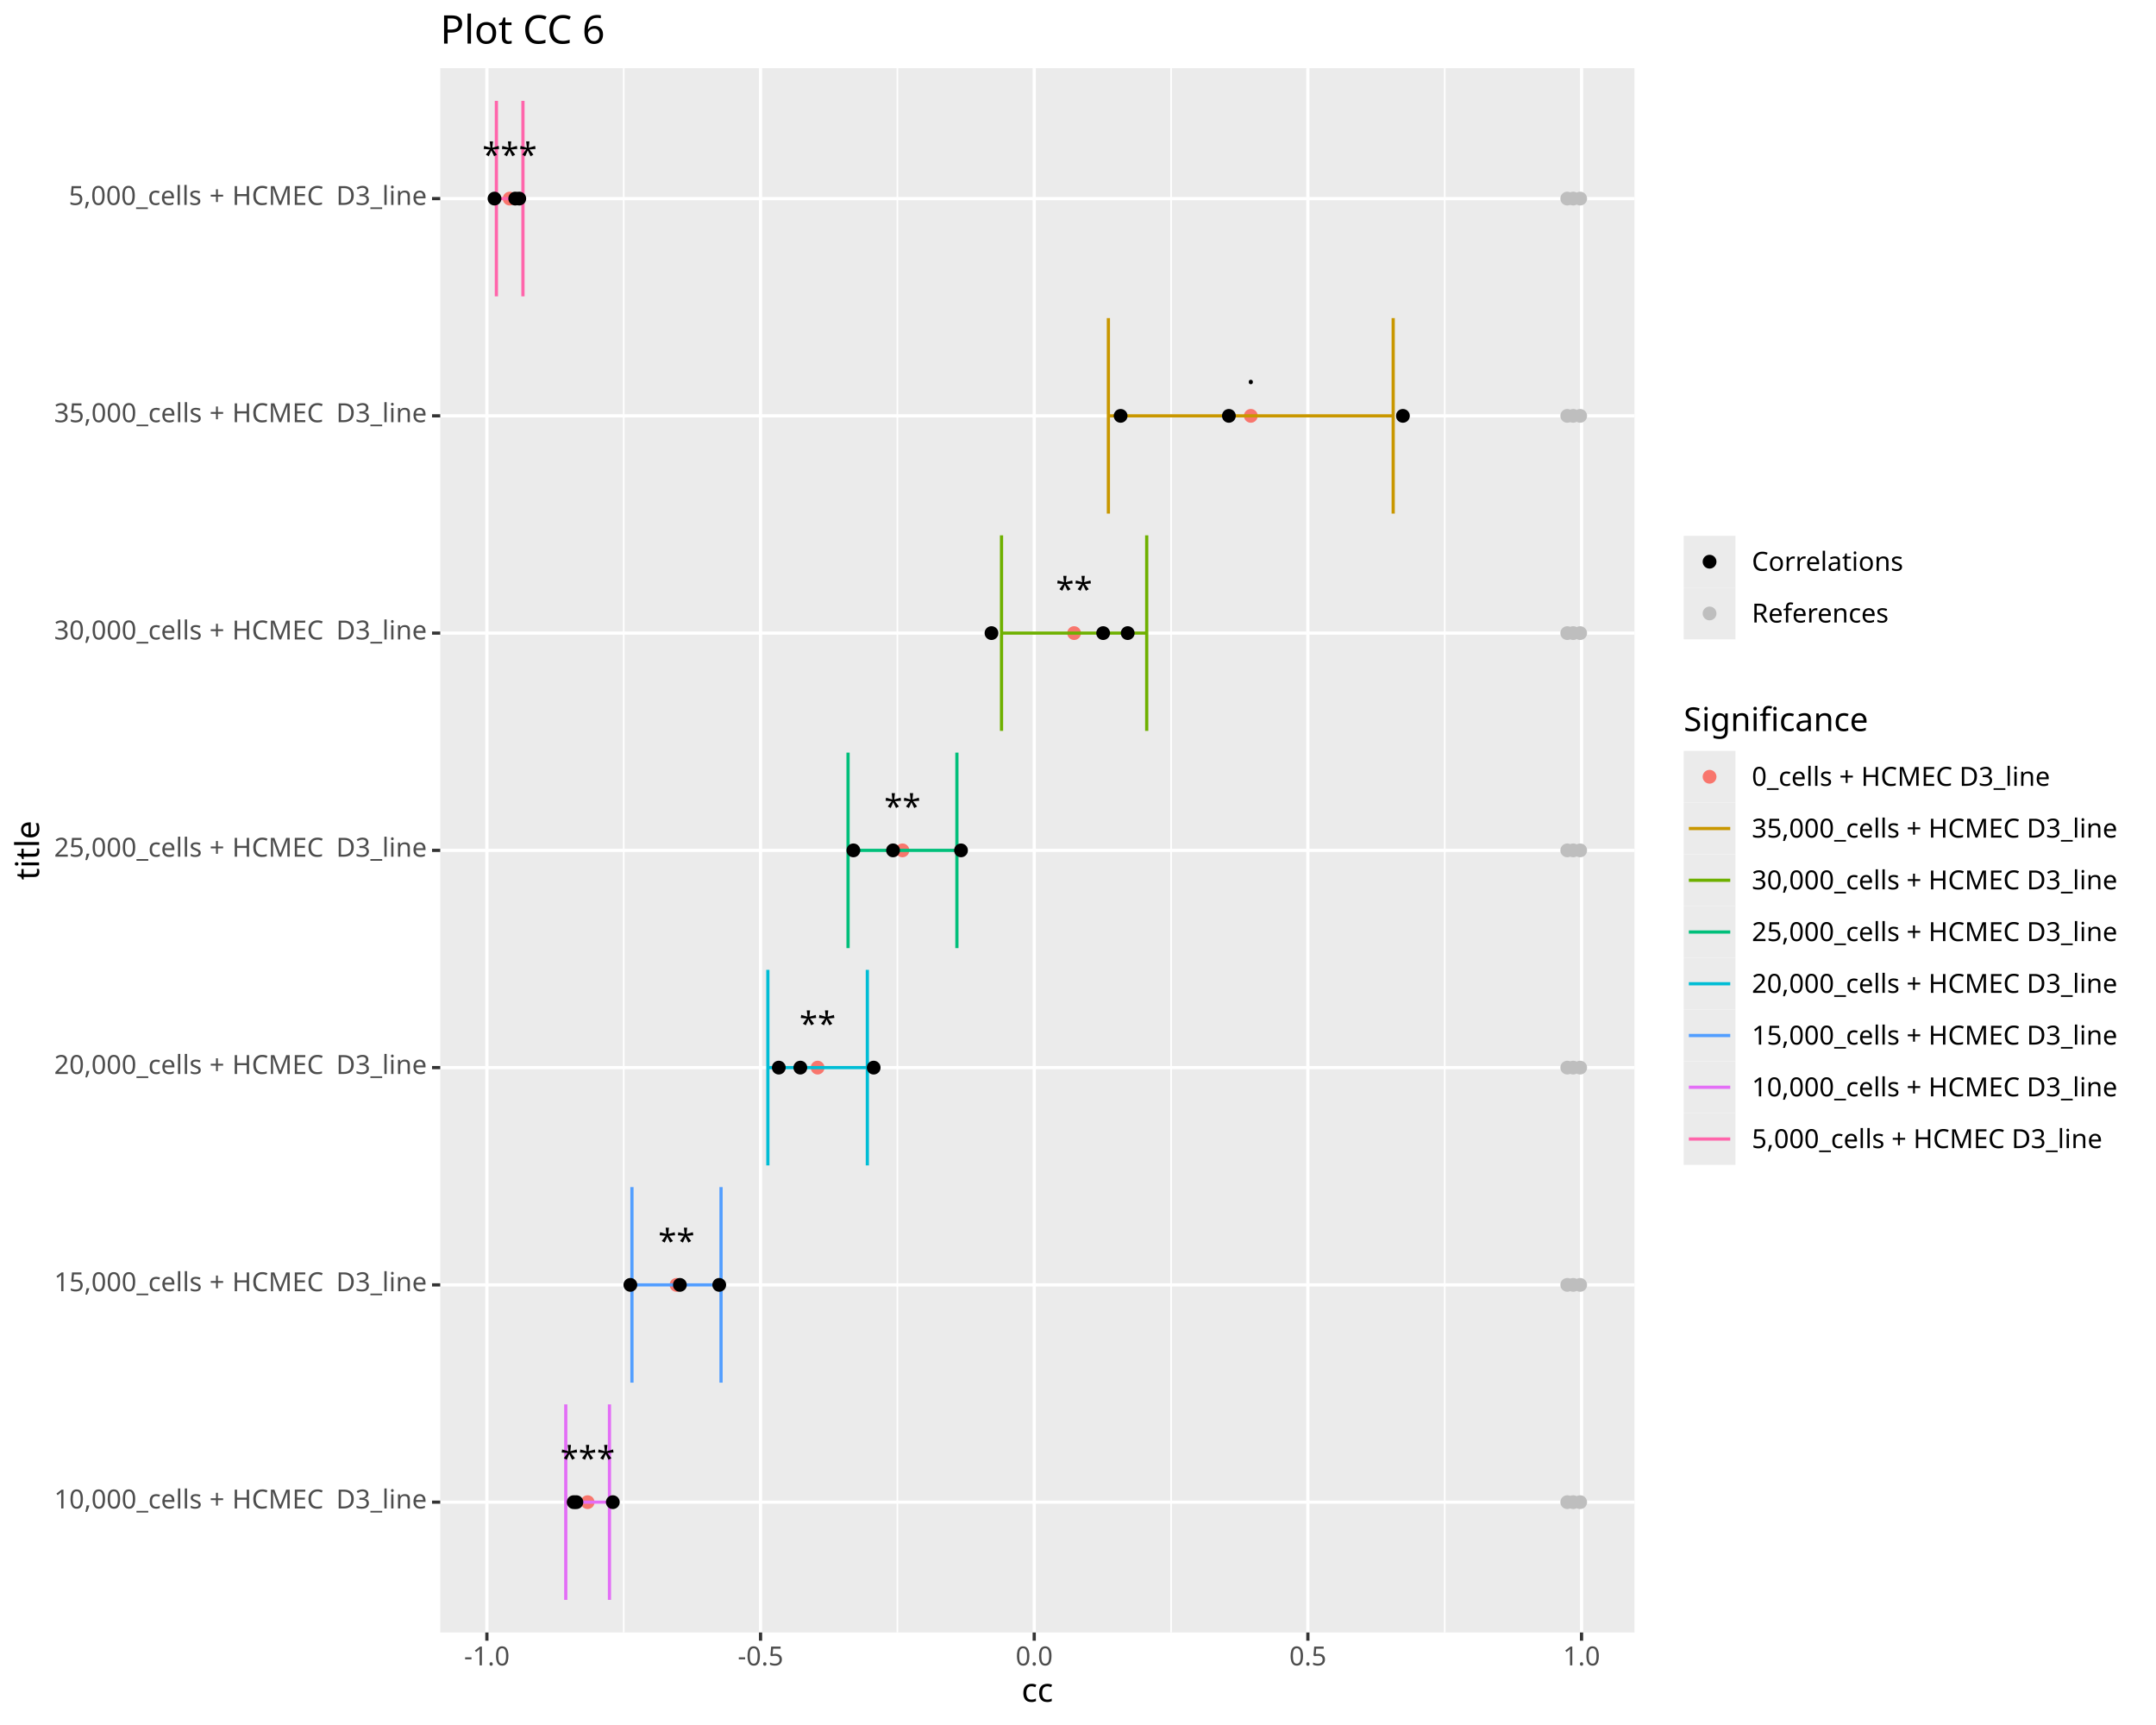
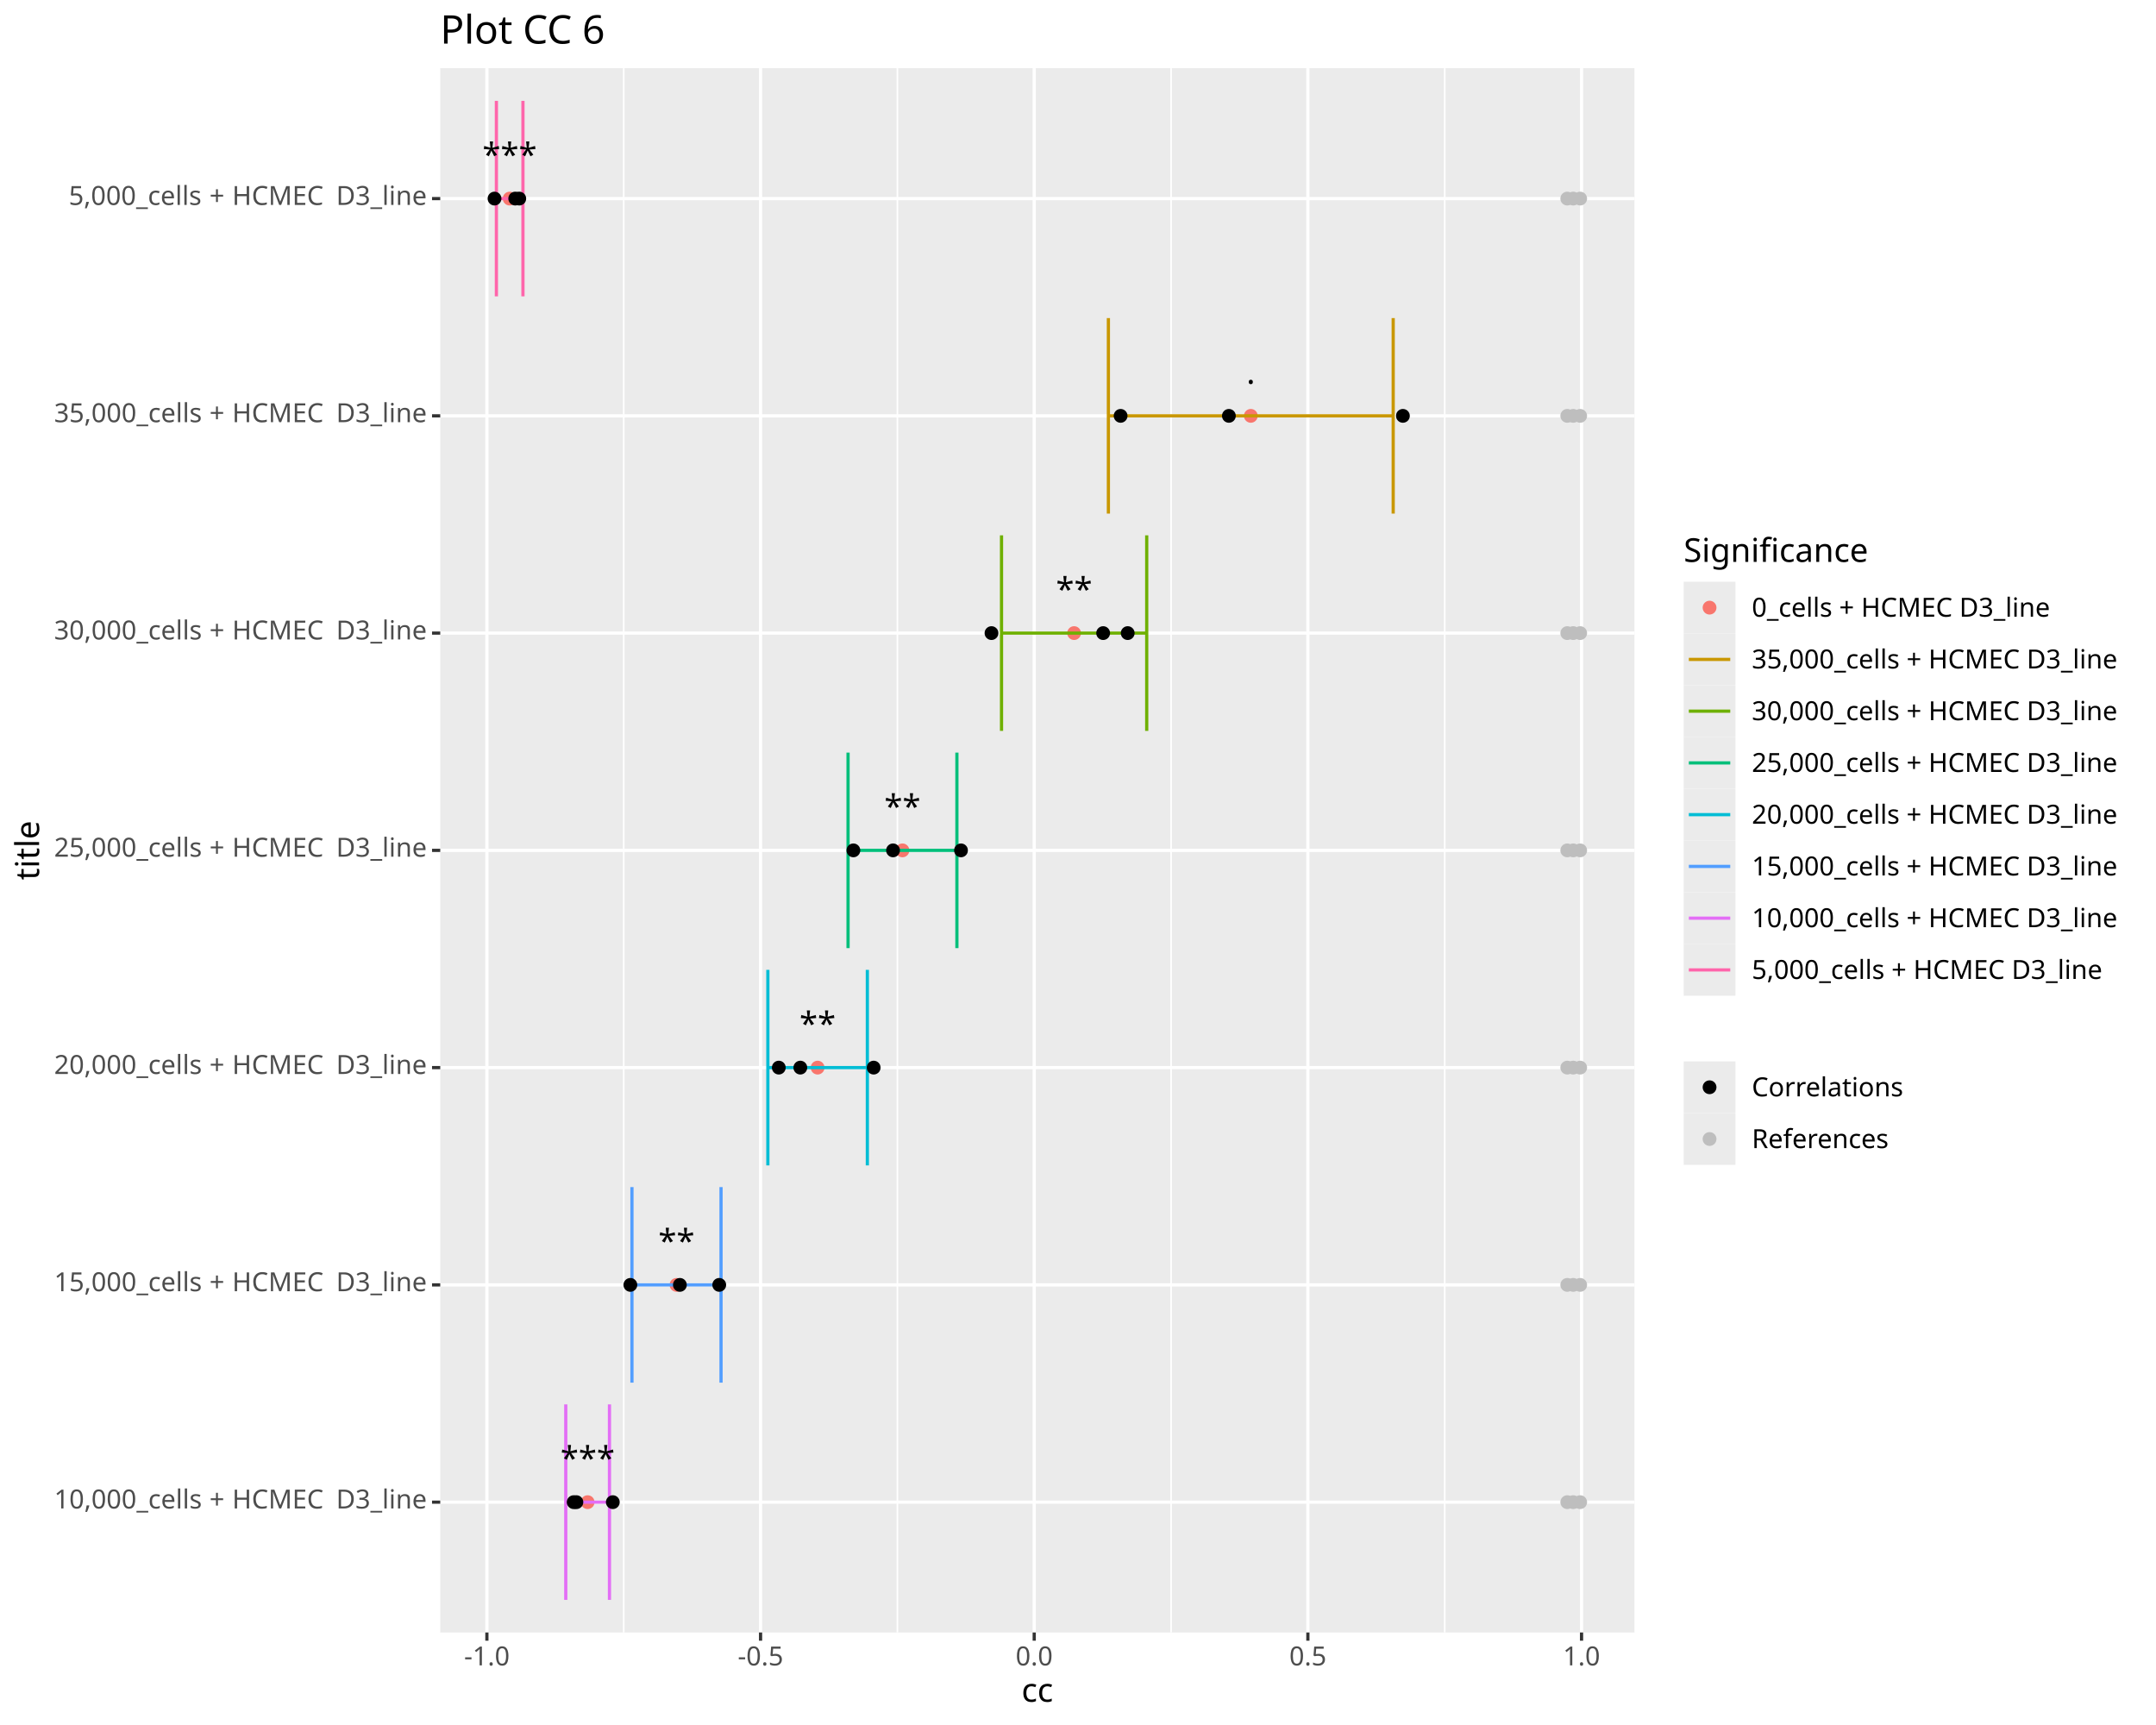
<svg xmlns="http://www.w3.org/2000/svg" class="svglite" data-engine-version="2.0" width="720.00pt" height="576.00pt" viewBox="0 0 720.00 576.00">
  <defs>
    <style type="text/css">
    .svglite line, .svglite polyline, .svglite polygon, .svglite path, .svglite rect, .svglite circle {
      fill: none;
      stroke: #000000;
      stroke-linecap: round;
      stroke-linejoin: round;
      stroke-miterlimit: 10.00;
    }
  </style>
  </defs>
  <rect width="100%" height="100%" style="stroke: none; fill: #FFFFFF;" />
  <defs>
    <clipPath id="cpMC4wMHw3MjAuMDB8MC4wMHw1NzYuMDA=">
      <rect x="0.00" y="0.00" width="720.00" height="576.00" />
    </clipPath>
  </defs>
  <g clip-path="url(#cpMC4wMHw3MjAuMDB8MC4wMHw1NzYuMDA=)">
    <rect x="0.00" y="0.00" width="720.00" height="576.00" style="stroke-width: 1.07; stroke: #FFFFFF; fill: #FFFFFF;" />
  </g>
  <defs>
    <clipPath id="cpMTQ3LjAyfDU0NS44M3wyMi43OHw1NDUuMTE=">
      <rect x="147.02" y="22.78" width="398.81" height="522.33" />
    </clipPath>
  </defs>
  <g clip-path="url(#cpMTQ3LjAyfDU0NS44M3wyMi43OHw1NDUuMTE=)">
    <rect x="147.02" y="22.78" width="398.81" height="522.33" style="stroke-width: 1.07; stroke: none; fill: #EBEBEB;" />
    <polyline points="208.29,545.11 208.29,22.78 " style="stroke-width: 0.53; stroke: #FFFFFF; stroke-linecap: butt;" />
    <polyline points="299.69,545.11 299.69,22.78 " style="stroke-width: 0.53; stroke: #FFFFFF; stroke-linecap: butt;" />
    <polyline points="391.08,545.11 391.08,22.78 " style="stroke-width: 0.53; stroke: #FFFFFF; stroke-linecap: butt;" />
    <polyline points="482.47,545.11 482.47,22.78 " style="stroke-width: 0.53; stroke: #FFFFFF; stroke-linecap: butt;" />
    <polyline points="147.02,501.59 545.83,501.59 " style="stroke-width: 1.07; stroke: #FFFFFF; stroke-linecap: butt;" />
    <polyline points="147.02,429.04 545.83,429.04 " style="stroke-width: 1.07; stroke: #FFFFFF; stroke-linecap: butt;" />
    <polyline points="147.02,356.49 545.83,356.49 " style="stroke-width: 1.07; stroke: #FFFFFF; stroke-linecap: butt;" />
    <polyline points="147.02,283.95 545.83,283.95 " style="stroke-width: 1.07; stroke: #FFFFFF; stroke-linecap: butt;" />
    <polyline points="147.02,211.40 545.83,211.40 " style="stroke-width: 1.07; stroke: #FFFFFF; stroke-linecap: butt;" />
    <polyline points="147.02,138.86 545.83,138.86 " style="stroke-width: 1.07; stroke: #FFFFFF; stroke-linecap: butt;" />
    <polyline points="147.02,66.31 545.83,66.31 " style="stroke-width: 1.07; stroke: #FFFFFF; stroke-linecap: butt;" />
    <polyline points="162.60,545.11 162.60,22.78 " style="stroke-width: 1.07; stroke: #FFFFFF; stroke-linecap: butt;" />
    <polyline points="253.99,545.11 253.99,22.78 " style="stroke-width: 1.07; stroke: #FFFFFF; stroke-linecap: butt;" />
    <polyline points="345.38,545.11 345.38,22.78 " style="stroke-width: 1.07; stroke: #FFFFFF; stroke-linecap: butt;" />
    <polyline points="436.77,545.11 436.77,22.78 " style="stroke-width: 1.07; stroke: #FFFFFF; stroke-linecap: butt;" />
    <polyline points="528.16,545.11 528.16,22.78 " style="stroke-width: 1.07; stroke: #FFFFFF; stroke-linecap: butt;" />
    <circle cx="417.71" cy="138.86" r="1.95" style="stroke-width: 0.71; stroke: #F8766D; fill: #F8766D;" />
    <circle cx="358.70" cy="211.40" r="1.95" style="stroke-width: 0.71; stroke: #F8766D; fill: #F8766D;" />
    <circle cx="301.38" cy="283.95" r="1.95" style="stroke-width: 0.71; stroke: #F8766D; fill: #F8766D;" />
    <circle cx="273.04" cy="356.49" r="1.95" style="stroke-width: 0.71; stroke: #F8766D; fill: #F8766D;" />
    <circle cx="225.92" cy="429.04" r="1.95" style="stroke-width: 0.71; stroke: #F8766D; fill: #F8766D;" />
    <circle cx="196.24" cy="501.59" r="1.95" style="stroke-width: 0.71; stroke: #F8766D; fill: #F8766D;" />
    <circle cx="170.20" cy="66.31" r="1.95" style="stroke-width: 0.71; stroke: #F8766D; fill: #F8766D;" />
    <polyline points="465.26,171.50 465.26,106.21 " style="stroke-width: 1.07; stroke: #C99700; stroke-linecap: butt;" />
    <polyline points="465.26,138.86 370.15,138.86 " style="stroke-width: 1.07; stroke: #C99700; stroke-linecap: butt;" />
    <polyline points="370.15,171.50 370.15,106.21 " style="stroke-width: 1.07; stroke: #C99700; stroke-linecap: butt;" />
    <polyline points="382.95,244.05 382.95,178.76 " style="stroke-width: 1.07; stroke: #6EB000; stroke-linecap: butt;" />
    <polyline points="382.95,211.40 334.46,211.40 " style="stroke-width: 1.07; stroke: #6EB000; stroke-linecap: butt;" />
    <polyline points="334.46,244.05 334.46,178.76 " style="stroke-width: 1.07; stroke: #6EB000; stroke-linecap: butt;" />
    <polyline points="319.56,316.59 319.56,251.30 " style="stroke-width: 1.07; stroke: #00BF7A; stroke-linecap: butt;" />
    <polyline points="319.56,283.95 283.21,283.95 " style="stroke-width: 1.07; stroke: #00BF7A; stroke-linecap: butt;" />
    <polyline points="283.21,316.59 283.21,251.30 " style="stroke-width: 1.07; stroke: #00BF7A; stroke-linecap: butt;" />
    <polyline points="289.65,389.14 289.65,323.85 " style="stroke-width: 1.07; stroke: #00BDD5; stroke-linecap: butt;" />
    <polyline points="289.65,356.49 256.43,356.49 " style="stroke-width: 1.07; stroke: #00BDD5; stroke-linecap: butt;" />
    <polyline points="256.43,389.14 256.43,323.85 " style="stroke-width: 1.07; stroke: #00BDD5; stroke-linecap: butt;" />
    <polyline points="240.79,461.68 240.79,396.39 " style="stroke-width: 1.07; stroke: #529EFF; stroke-linecap: butt;" />
    <polyline points="240.79,429.04 211.04,429.04 " style="stroke-width: 1.07; stroke: #529EFF; stroke-linecap: butt;" />
    <polyline points="211.04,461.68 211.04,396.39 " style="stroke-width: 1.07; stroke: #529EFF; stroke-linecap: butt;" />
    <polyline points="203.53,534.23 203.53,468.94 " style="stroke-width: 1.07; stroke: #E36EF6; stroke-linecap: butt;" />
    <polyline points="203.53,501.59 188.94,501.59 " style="stroke-width: 1.07; stroke: #E36EF6; stroke-linecap: butt;" />
    <polyline points="188.94,534.23 188.94,468.94 " style="stroke-width: 1.07; stroke: #E36EF6; stroke-linecap: butt;" />
    <polyline points="174.64,98.96 174.64,33.67 " style="stroke-width: 1.07; stroke: #FF65AB; stroke-linecap: butt;" />
    <polyline points="174.64,66.31 165.77,66.31 " style="stroke-width: 1.07; stroke: #FF65AB; stroke-linecap: butt;" />
    <polyline points="165.77,98.96 165.77,33.67 " style="stroke-width: 1.07; stroke: #FF65AB; stroke-linecap: butt;" />
-     <text x="417.71" y="128.15" text-anchor="middle" style="font-size: 11.04px; font-family: sans;" textLength="3.07px" lengthAdjust="spacingAndGlyphs">.</text>
-     <text x="358.70" y="200.69" text-anchor="middle" style="font-size: 11.04px; font-family: sans;" textLength="8.60px" lengthAdjust="spacingAndGlyphs">**</text>
-     <text x="301.38" y="273.24" text-anchor="middle" style="font-size: 11.04px; font-family: sans;" textLength="8.60px" lengthAdjust="spacingAndGlyphs">**</text>
-     <text x="273.04" y="345.78" text-anchor="middle" style="font-size: 11.04px; font-family: sans;" textLength="8.60px" lengthAdjust="spacingAndGlyphs">**</text>
-     <text x="225.92" y="418.33" text-anchor="middle" style="font-size: 11.04px; font-family: sans;" textLength="8.60px" lengthAdjust="spacingAndGlyphs">**</text>
-     <text x="196.24" y="490.87" text-anchor="middle" style="font-size: 11.04px; font-family: sans;" textLength="12.90px" lengthAdjust="spacingAndGlyphs">***</text>
-     <text x="170.20" y="55.60" text-anchor="middle" style="font-size: 11.04px; font-family: sans;" textLength="12.90px" lengthAdjust="spacingAndGlyphs">***</text>
+     <text x="417.71" y="128.13" text-anchor="middle" style="font-size: 11.00px; font-family: sans;" textLength="3.06px" lengthAdjust="spacingAndGlyphs">.</text>
+     <text x="358.70" y="200.68" text-anchor="middle" style="font-size: 11.00px; font-family: sans;" textLength="8.57px" lengthAdjust="spacingAndGlyphs">**</text>
+     <text x="301.38" y="273.22" text-anchor="middle" style="font-size: 11.00px; font-family: sans;" textLength="8.57px" lengthAdjust="spacingAndGlyphs">**</text>
+     <text x="273.04" y="345.77" text-anchor="middle" style="font-size: 11.00px; font-family: sans;" textLength="8.57px" lengthAdjust="spacingAndGlyphs">**</text>
+     <text x="225.92" y="418.32" text-anchor="middle" style="font-size: 11.00px; font-family: sans;" textLength="8.57px" lengthAdjust="spacingAndGlyphs">**</text>
+     <text x="196.24" y="490.86" text-anchor="middle" style="font-size: 11.00px; font-family: sans;" textLength="12.85px" lengthAdjust="spacingAndGlyphs">***</text>
+     <text x="170.20" y="55.59" text-anchor="middle" style="font-size: 11.00px; font-family: sans;" textLength="12.85px" lengthAdjust="spacingAndGlyphs">***</text>
    <circle cx="468.50" cy="138.86" r="1.95" style="stroke-width: 0.71; fill: #000000;" />
    <circle cx="410.39" cy="138.86" r="1.95" style="stroke-width: 0.71; fill: #000000;" />
    <circle cx="376.60" cy="211.40" r="1.95" style="stroke-width: 0.71; fill: #000000;" />
    <circle cx="368.40" cy="211.40" r="1.95" style="stroke-width: 0.71; fill: #000000;" />
    <circle cx="298.23" cy="283.95" r="1.95" style="stroke-width: 0.71; fill: #000000;" />
    <circle cx="320.93" cy="283.95" r="1.95" style="stroke-width: 0.71; fill: #000000;" />
    <circle cx="267.27" cy="356.49" r="1.95" style="stroke-width: 0.71; fill: #000000;" />
    <circle cx="291.76" cy="356.49" r="1.95" style="stroke-width: 0.71; fill: #000000;" />
    <circle cx="240.19" cy="429.04" r="1.95" style="stroke-width: 0.71; fill: #000000;" />
    <circle cx="227.05" cy="429.04" r="1.95" style="stroke-width: 0.71; fill: #000000;" />
    <circle cx="204.65" cy="501.59" r="1.95" style="stroke-width: 0.71; fill: #000000;" />
    <circle cx="191.58" cy="501.59" r="1.95" style="stroke-width: 0.71; fill: #000000;" />
    <circle cx="172.06" cy="66.31" r="1.95" style="stroke-width: 0.71; fill: #000000;" />
    <circle cx="165.15" cy="66.31" r="1.95" style="stroke-width: 0.71; fill: #000000;" />
    <circle cx="374.23" cy="138.86" r="1.95" style="stroke-width: 0.71; fill: #000000;" />
    <circle cx="331.11" cy="211.40" r="1.95" style="stroke-width: 0.71; fill: #000000;" />
    <circle cx="284.99" cy="283.95" r="1.95" style="stroke-width: 0.71; fill: #000000;" />
    <circle cx="260.08" cy="356.49" r="1.95" style="stroke-width: 0.71; fill: #000000;" />
    <circle cx="210.51" cy="429.04" r="1.95" style="stroke-width: 0.71; fill: #000000;" />
    <circle cx="192.49" cy="501.59" r="1.95" style="stroke-width: 0.71; fill: #000000;" />
    <circle cx="173.41" cy="66.31" r="1.95" style="stroke-width: 0.71; fill: #000000;" />
    <circle cx="523.39" cy="138.86" r="1.95" style="stroke-width: 0.71; stroke: #BEBEBE; fill: #BEBEBE;" />
    <circle cx="527.70" cy="138.86" r="1.95" style="stroke-width: 0.71; stroke: #BEBEBE; fill: #BEBEBE;" />
    <circle cx="525.38" cy="138.86" r="1.95" style="stroke-width: 0.71; stroke: #BEBEBE; fill: #BEBEBE;" />
    <circle cx="523.39" cy="211.40" r="1.95" style="stroke-width: 0.71; stroke: #BEBEBE; fill: #BEBEBE;" />
    <circle cx="527.70" cy="211.40" r="1.95" style="stroke-width: 0.71; stroke: #BEBEBE; fill: #BEBEBE;" />
    <circle cx="525.38" cy="211.40" r="1.95" style="stroke-width: 0.71; stroke: #BEBEBE; fill: #BEBEBE;" />
    <circle cx="523.39" cy="283.95" r="1.95" style="stroke-width: 0.71; stroke: #BEBEBE; fill: #BEBEBE;" />
    <circle cx="527.70" cy="283.95" r="1.95" style="stroke-width: 0.71; stroke: #BEBEBE; fill: #BEBEBE;" />
    <circle cx="525.38" cy="283.95" r="1.95" style="stroke-width: 0.71; stroke: #BEBEBE; fill: #BEBEBE;" />
    <circle cx="523.39" cy="356.49" r="1.95" style="stroke-width: 0.71; stroke: #BEBEBE; fill: #BEBEBE;" />
    <circle cx="527.70" cy="356.49" r="1.95" style="stroke-width: 0.71; stroke: #BEBEBE; fill: #BEBEBE;" />
    <circle cx="525.38" cy="356.49" r="1.95" style="stroke-width: 0.71; stroke: #BEBEBE; fill: #BEBEBE;" />
    <circle cx="523.39" cy="429.04" r="1.95" style="stroke-width: 0.71; stroke: #BEBEBE; fill: #BEBEBE;" />
    <circle cx="527.70" cy="429.04" r="1.95" style="stroke-width: 0.71; stroke: #BEBEBE; fill: #BEBEBE;" />
    <circle cx="525.38" cy="429.04" r="1.95" style="stroke-width: 0.71; stroke: #BEBEBE; fill: #BEBEBE;" />
    <circle cx="523.39" cy="501.59" r="1.95" style="stroke-width: 0.71; stroke: #BEBEBE; fill: #BEBEBE;" />
    <circle cx="527.70" cy="501.59" r="1.95" style="stroke-width: 0.71; stroke: #BEBEBE; fill: #BEBEBE;" />
    <circle cx="525.38" cy="501.59" r="1.95" style="stroke-width: 0.71; stroke: #BEBEBE; fill: #BEBEBE;" />
    <circle cx="523.39" cy="66.31" r="1.95" style="stroke-width: 0.71; stroke: #BEBEBE; fill: #BEBEBE;" />
    <circle cx="527.70" cy="66.31" r="1.95" style="stroke-width: 0.71; stroke: #BEBEBE; fill: #BEBEBE;" />
    <circle cx="525.38" cy="66.31" r="1.95" style="stroke-width: 0.71; stroke: #BEBEBE; fill: #BEBEBE;" />
  </g>
  <g clip-path="url(#cpMC4wMHw3MjAuMDB8MC4wMHw1NzYuMDA=)">
    <text x="18.07" y="503.70" style="font-size: 8.80px; fill: #4D4D4D; font-family: sans;" textLength="49.42px" lengthAdjust="spacingAndGlyphs">10,000_cells</text>
    <text x="69.94" y="503.70" style="font-size: 8.80px; fill: #4D4D4D; font-family: sans;" textLength="5.14px" lengthAdjust="spacingAndGlyphs">+</text>
    <text x="77.53" y="503.70" style="font-size: 8.80px; fill: #4D4D4D; font-family: sans;" textLength="32.28px" lengthAdjust="spacingAndGlyphs">HCMEC</text>
    <text x="112.25" y="503.70" style="font-size: 8.80px; fill: #4D4D4D; font-family: sans;" textLength="29.84px" lengthAdjust="spacingAndGlyphs">D3_line</text>
    <text x="18.07" y="431.15" style="font-size: 8.80px; fill: #4D4D4D; font-family: sans;" textLength="49.42px" lengthAdjust="spacingAndGlyphs">15,000_cells</text>
    <text x="69.94" y="431.15" style="font-size: 8.80px; fill: #4D4D4D; font-family: sans;" textLength="5.14px" lengthAdjust="spacingAndGlyphs">+</text>
    <text x="77.53" y="431.15" style="font-size: 8.80px; fill: #4D4D4D; font-family: sans;" textLength="32.28px" lengthAdjust="spacingAndGlyphs">HCMEC</text>
    <text x="112.25" y="431.15" style="font-size: 8.80px; fill: #4D4D4D; font-family: sans;" textLength="29.84px" lengthAdjust="spacingAndGlyphs">D3_line</text>
    <text x="18.07" y="358.61" style="font-size: 8.80px; fill: #4D4D4D; font-family: sans;" textLength="49.42px" lengthAdjust="spacingAndGlyphs">20,000_cells</text>
    <text x="69.94" y="358.61" style="font-size: 8.80px; fill: #4D4D4D; font-family: sans;" textLength="5.14px" lengthAdjust="spacingAndGlyphs">+</text>
    <text x="77.53" y="358.61" style="font-size: 8.80px; fill: #4D4D4D; font-family: sans;" textLength="32.28px" lengthAdjust="spacingAndGlyphs">HCMEC</text>
    <text x="112.25" y="358.61" style="font-size: 8.80px; fill: #4D4D4D; font-family: sans;" textLength="29.84px" lengthAdjust="spacingAndGlyphs">D3_line</text>
    <text x="18.07" y="286.06" style="font-size: 8.80px; fill: #4D4D4D; font-family: sans;" textLength="49.42px" lengthAdjust="spacingAndGlyphs">25,000_cells</text>
    <text x="69.94" y="286.06" style="font-size: 8.80px; fill: #4D4D4D; font-family: sans;" textLength="5.14px" lengthAdjust="spacingAndGlyphs">+</text>
    <text x="77.53" y="286.06" style="font-size: 8.80px; fill: #4D4D4D; font-family: sans;" textLength="32.28px" lengthAdjust="spacingAndGlyphs">HCMEC</text>
    <text x="112.25" y="286.06" style="font-size: 8.80px; fill: #4D4D4D; font-family: sans;" textLength="29.84px" lengthAdjust="spacingAndGlyphs">D3_line</text>
    <text x="18.07" y="213.52" style="font-size: 8.80px; fill: #4D4D4D; font-family: sans;" textLength="49.42px" lengthAdjust="spacingAndGlyphs">30,000_cells</text>
    <text x="69.94" y="213.52" style="font-size: 8.80px; fill: #4D4D4D; font-family: sans;" textLength="5.14px" lengthAdjust="spacingAndGlyphs">+</text>
    <text x="77.53" y="213.52" style="font-size: 8.80px; fill: #4D4D4D; font-family: sans;" textLength="32.28px" lengthAdjust="spacingAndGlyphs">HCMEC</text>
    <text x="112.25" y="213.52" style="font-size: 8.80px; fill: #4D4D4D; font-family: sans;" textLength="29.84px" lengthAdjust="spacingAndGlyphs">D3_line</text>
    <text x="18.07" y="140.97" style="font-size: 8.80px; fill: #4D4D4D; font-family: sans;" textLength="49.42px" lengthAdjust="spacingAndGlyphs">35,000_cells</text>
    <text x="69.94" y="140.97" style="font-size: 8.80px; fill: #4D4D4D; font-family: sans;" textLength="5.14px" lengthAdjust="spacingAndGlyphs">+</text>
    <text x="77.53" y="140.97" style="font-size: 8.80px; fill: #4D4D4D; font-family: sans;" textLength="32.28px" lengthAdjust="spacingAndGlyphs">HCMEC</text>
    <text x="112.25" y="140.97" style="font-size: 8.80px; fill: #4D4D4D; font-family: sans;" textLength="29.84px" lengthAdjust="spacingAndGlyphs">D3_line</text>
    <text x="22.97" y="68.43" style="font-size: 8.80px; fill: #4D4D4D; font-family: sans;" textLength="44.53px" lengthAdjust="spacingAndGlyphs">5,000_cells</text>
    <text x="69.94" y="68.43" style="font-size: 8.80px; fill: #4D4D4D; font-family: sans;" textLength="5.14px" lengthAdjust="spacingAndGlyphs">+</text>
    <text x="77.53" y="68.43" style="font-size: 8.80px; fill: #4D4D4D; font-family: sans;" textLength="32.28px" lengthAdjust="spacingAndGlyphs">HCMEC</text>
    <text x="112.25" y="68.43" style="font-size: 8.80px; fill: #4D4D4D; font-family: sans;" textLength="29.84px" lengthAdjust="spacingAndGlyphs">D3_line</text>
    <polyline points="144.28,501.59 147.02,501.59 " style="stroke-width: 1.07; stroke: #333333; stroke-linecap: butt;" />
    <polyline points="144.28,429.04 147.02,429.04 " style="stroke-width: 1.07; stroke: #333333; stroke-linecap: butt;" />
    <polyline points="144.28,356.49 147.02,356.49 " style="stroke-width: 1.07; stroke: #333333; stroke-linecap: butt;" />
    <polyline points="144.28,283.95 147.02,283.95 " style="stroke-width: 1.07; stroke: #333333; stroke-linecap: butt;" />
    <polyline points="144.28,211.40 147.02,211.40 " style="stroke-width: 1.07; stroke: #333333; stroke-linecap: butt;" />
    <polyline points="144.28,138.86 147.02,138.86 " style="stroke-width: 1.07; stroke: #333333; stroke-linecap: butt;" />
    <polyline points="144.28,66.31 147.02,66.31 " style="stroke-width: 1.07; stroke: #333333; stroke-linecap: butt;" />
    <polyline points="162.60,547.85 162.60,545.11 " style="stroke-width: 1.07; stroke: #333333; stroke-linecap: butt;" />
    <polyline points="253.99,547.85 253.99,545.11 " style="stroke-width: 1.07; stroke: #333333; stroke-linecap: butt;" />
    <polyline points="345.38,547.85 345.38,545.11 " style="stroke-width: 1.07; stroke: #333333; stroke-linecap: butt;" />
    <polyline points="436.77,547.85 436.77,545.11 " style="stroke-width: 1.07; stroke: #333333; stroke-linecap: butt;" />
    <polyline points="528.16,547.85 528.16,545.11 " style="stroke-width: 1.07; stroke: #333333; stroke-linecap: butt;" />
    <text x="162.60" y="556.10" text-anchor="middle" style="font-size: 8.80px; fill: #4D4D4D; font-family: sans;" textLength="15.16px" lengthAdjust="spacingAndGlyphs">-1.0</text>
    <text x="253.99" y="556.10" text-anchor="middle" style="font-size: 8.80px; fill: #4D4D4D; font-family: sans;" textLength="15.16px" lengthAdjust="spacingAndGlyphs">-0.5</text>
    <text x="345.38" y="556.10" text-anchor="middle" style="font-size: 8.80px; fill: #4D4D4D; font-family: sans;" textLength="12.23px" lengthAdjust="spacingAndGlyphs">0.0</text>
    <text x="436.77" y="556.10" text-anchor="middle" style="font-size: 8.80px; fill: #4D4D4D; font-family: sans;" textLength="12.23px" lengthAdjust="spacingAndGlyphs">0.5</text>
    <text x="528.16" y="556.10" text-anchor="middle" style="font-size: 8.80px; fill: #4D4D4D; font-family: sans;" textLength="12.23px" lengthAdjust="spacingAndGlyphs">1.0</text>
    <text x="346.42" y="568.24" text-anchor="middle" style="font-size: 11.00px; font-family: sans;" textLength="11.01px" lengthAdjust="spacingAndGlyphs">cc</text>
    <text transform="translate(13.05,283.95) rotate(-90)" text-anchor="middle" style="font-size: 11.00px; font-family: sans;" textLength="17.11px" lengthAdjust="spacingAndGlyphs">title</text>
-     <rect x="556.79" y="173.44" width="81.16" height="45.52" style="stroke-width: 1.07; stroke: none; fill: #FFFFFF;" />
-     <rect x="562.27" y="178.92" width="17.28" height="17.28" style="stroke-width: 1.07; stroke: none; fill: #EBEBEB;" />
-     <circle cx="570.91" cy="187.56" r="1.95" style="stroke-width: 0.71; fill: #000000;" />
-     <rect x="562.27" y="196.20" width="17.28" height="17.28" style="stroke-width: 1.07; stroke: none; fill: #EBEBEB;" />
-     <circle cx="570.91" cy="204.84" r="1.95" style="stroke-width: 0.71; stroke: #BEBEBE; fill: #BEBEBE;" />
-     <text x="585.02" y="190.59" style="font-size: 8.80px; font-family: sans;" textLength="47.45px" lengthAdjust="spacingAndGlyphs">Correlations</text>
-     <text x="585.02" y="207.87" style="font-size: 8.80px; font-family: sans;" textLength="45.01px" lengthAdjust="spacingAndGlyphs">References</text>
-     <rect x="556.79" y="229.92" width="157.73" height="164.53" style="stroke-width: 1.07; stroke: none; fill: #FFFFFF;" />
-     <text x="562.27" y="244.11" style="font-size: 11.00px; font-family: sans;" textLength="59.32px" lengthAdjust="spacingAndGlyphs">Significance</text>
-     <rect x="562.27" y="250.73" width="17.28" height="17.28" style="stroke-width: 1.07; stroke: none; fill: #EBEBEB;" />
-     <circle cx="570.91" cy="259.37" r="1.95" style="stroke-width: 0.71; stroke: #F8766D; fill: #F8766D;" />
-     <rect x="562.27" y="268.01" width="17.28" height="17.28" style="stroke-width: 1.07; stroke: none; fill: #EBEBEB;" />
-     <line x1="563.99" y1="276.65" x2="577.82" y2="276.65" style="stroke-width: 1.07; stroke: #C99700; stroke-linecap: butt;" />
-     <rect x="562.27" y="285.29" width="17.28" height="17.28" style="stroke-width: 1.07; stroke: none; fill: #EBEBEB;" />
-     <line x1="563.99" y1="293.93" x2="577.82" y2="293.93" style="stroke-width: 1.07; stroke: #6EB000; stroke-linecap: butt;" />
-     <rect x="562.27" y="302.57" width="17.28" height="17.28" style="stroke-width: 1.07; stroke: none; fill: #EBEBEB;" />
-     <line x1="563.99" y1="311.21" x2="577.82" y2="311.21" style="stroke-width: 1.07; stroke: #00BF7A; stroke-linecap: butt;" />
-     <rect x="562.27" y="319.85" width="17.28" height="17.28" style="stroke-width: 1.07; stroke: none; fill: #EBEBEB;" />
-     <line x1="563.99" y1="328.49" x2="577.82" y2="328.49" style="stroke-width: 1.07; stroke: #00BDD5; stroke-linecap: butt;" />
-     <rect x="562.27" y="337.13" width="17.28" height="17.28" style="stroke-width: 1.07; stroke: none; fill: #EBEBEB;" />
-     <line x1="563.99" y1="345.77" x2="577.82" y2="345.77" style="stroke-width: 1.07; stroke: #529EFF; stroke-linecap: butt;" />
+     <rect x="556.79" y="173.44" width="157.73" height="164.53" style="stroke-width: 1.07; stroke: none; fill: #FFFFFF;" />
+     <text x="562.27" y="187.63" style="font-size: 11.00px; font-family: sans;" textLength="59.32px" lengthAdjust="spacingAndGlyphs">Significance</text>
+     <rect x="562.27" y="194.26" width="17.28" height="17.28" style="stroke-width: 1.07; stroke: none; fill: #EBEBEB;" />
+     <circle cx="570.91" cy="202.90" r="1.95" style="stroke-width: 0.71; stroke: #F8766D; fill: #F8766D;" />
+     <rect x="562.27" y="211.54" width="17.28" height="17.28" style="stroke-width: 1.07; stroke: none; fill: #EBEBEB;" />
+     <line x1="563.99" y1="220.18" x2="577.82" y2="220.18" style="stroke-width: 1.07; stroke: #C99700; stroke-linecap: butt;" />
+     <rect x="562.27" y="228.82" width="17.28" height="17.28" style="stroke-width: 1.07; stroke: none; fill: #EBEBEB;" />
+     <line x1="563.99" y1="237.46" x2="577.82" y2="237.46" style="stroke-width: 1.07; stroke: #6EB000; stroke-linecap: butt;" />
+     <rect x="562.27" y="246.10" width="17.28" height="17.28" style="stroke-width: 1.07; stroke: none; fill: #EBEBEB;" />
+     <line x1="563.99" y1="254.74" x2="577.82" y2="254.74" style="stroke-width: 1.07; stroke: #00BF7A; stroke-linecap: butt;" />
+     <rect x="562.27" y="263.38" width="17.28" height="17.28" style="stroke-width: 1.07; stroke: none; fill: #EBEBEB;" />
+     <line x1="563.99" y1="272.02" x2="577.82" y2="272.02" style="stroke-width: 1.07; stroke: #00BDD5; stroke-linecap: butt;" />
+     <rect x="562.27" y="280.66" width="17.28" height="17.28" style="stroke-width: 1.07; stroke: none; fill: #EBEBEB;" />
+     <line x1="563.99" y1="289.30" x2="577.82" y2="289.30" style="stroke-width: 1.07; stroke: #529EFF; stroke-linecap: butt;" />
+     <rect x="562.27" y="297.94" width="17.28" height="17.28" style="stroke-width: 1.07; stroke: none; fill: #EBEBEB;" />
+     <line x1="563.99" y1="306.58" x2="577.82" y2="306.58" style="stroke-width: 1.07; stroke: #E36EF6; stroke-linecap: butt;" />
+     <rect x="562.27" y="315.22" width="17.28" height="17.28" style="stroke-width: 1.07; stroke: none; fill: #EBEBEB;" />
+     <line x1="563.99" y1="323.86" x2="577.82" y2="323.86" style="stroke-width: 1.07; stroke: #FF65AB; stroke-linecap: butt;" />
+     <text x="585.02" y="205.92" style="font-size: 8.80px; font-family: sans;" textLength="101.99px" lengthAdjust="spacingAndGlyphs">0_cells + HCMEC D3_line</text>
+     <text x="585.02" y="223.20" style="font-size: 8.80px; font-family: sans;" textLength="124.02px" lengthAdjust="spacingAndGlyphs">35,000_cells + HCMEC D3_line</text>
+     <text x="585.02" y="240.48" style="font-size: 8.80px; font-family: sans;" textLength="124.02px" lengthAdjust="spacingAndGlyphs">30,000_cells + HCMEC D3_line</text>
+     <text x="585.02" y="257.76" style="font-size: 8.80px; font-family: sans;" textLength="124.02px" lengthAdjust="spacingAndGlyphs">25,000_cells + HCMEC D3_line</text>
+     <text x="585.02" y="275.04" style="font-size: 8.80px; font-family: sans;" textLength="124.02px" lengthAdjust="spacingAndGlyphs">20,000_cells + HCMEC D3_line</text>
+     <text x="585.02" y="292.32" style="font-size: 8.80px; font-family: sans;" textLength="124.02px" lengthAdjust="spacingAndGlyphs">15,000_cells + HCMEC D3_line</text>
+     <text x="585.02" y="309.60" style="font-size: 8.80px; font-family: sans;" textLength="124.02px" lengthAdjust="spacingAndGlyphs">10,000_cells + HCMEC D3_line</text>
+     <text x="585.02" y="326.88" style="font-size: 8.80px; font-family: sans;" textLength="119.12px" lengthAdjust="spacingAndGlyphs">5,000_cells + HCMEC D3_line</text>
+     <rect x="556.79" y="348.93" width="81.16" height="45.52" style="stroke-width: 1.07; stroke: none; fill: #FFFFFF;" />
    <rect x="562.27" y="354.41" width="17.28" height="17.28" style="stroke-width: 1.07; stroke: none; fill: #EBEBEB;" />
-     <line x1="563.99" y1="363.05" x2="577.82" y2="363.05" style="stroke-width: 1.07; stroke: #E36EF6; stroke-linecap: butt;" />
+     <circle cx="570.91" cy="363.05" r="1.95" style="stroke-width: 0.71; fill: #000000;" />
    <rect x="562.27" y="371.69" width="17.28" height="17.28" style="stroke-width: 1.07; stroke: none; fill: #EBEBEB;" />
-     <line x1="563.99" y1="380.33" x2="577.82" y2="380.33" style="stroke-width: 1.07; stroke: #FF65AB; stroke-linecap: butt;" />
-     <text x="585.02" y="262.40" style="font-size: 8.80px; font-family: sans;" textLength="101.99px" lengthAdjust="spacingAndGlyphs">0_cells + HCMEC D3_line</text>
-     <text x="585.02" y="279.68" style="font-size: 8.80px; font-family: sans;" textLength="124.02px" lengthAdjust="spacingAndGlyphs">35,000_cells + HCMEC D3_line</text>
-     <text x="585.02" y="296.96" style="font-size: 8.80px; font-family: sans;" textLength="124.02px" lengthAdjust="spacingAndGlyphs">30,000_cells + HCMEC D3_line</text>
-     <text x="585.02" y="314.24" style="font-size: 8.80px; font-family: sans;" textLength="124.02px" lengthAdjust="spacingAndGlyphs">25,000_cells + HCMEC D3_line</text>
-     <text x="585.02" y="331.52" style="font-size: 8.80px; font-family: sans;" textLength="124.02px" lengthAdjust="spacingAndGlyphs">20,000_cells + HCMEC D3_line</text>
-     <text x="585.02" y="348.80" style="font-size: 8.80px; font-family: sans;" textLength="124.02px" lengthAdjust="spacingAndGlyphs">15,000_cells + HCMEC D3_line</text>
-     <text x="585.02" y="366.08" style="font-size: 8.80px; font-family: sans;" textLength="124.02px" lengthAdjust="spacingAndGlyphs">10,000_cells + HCMEC D3_line</text>
-     <text x="585.02" y="383.36" style="font-size: 8.80px; font-family: sans;" textLength="119.12px" lengthAdjust="spacingAndGlyphs">5,000_cells + HCMEC D3_line</text>
+     <circle cx="570.91" cy="380.33" r="1.95" style="stroke-width: 0.71; stroke: #BEBEBE; fill: #BEBEBE;" />
+     <text x="585.02" y="366.08" style="font-size: 8.80px; font-family: sans;" textLength="47.45px" lengthAdjust="spacingAndGlyphs">Correlations</text>
+     <text x="585.02" y="383.36" style="font-size: 8.80px; font-family: sans;" textLength="45.01px" lengthAdjust="spacingAndGlyphs">References</text>
    <text x="147.02" y="14.56" style="font-size: 13.20px; font-family: sans;" textLength="56.49px" lengthAdjust="spacingAndGlyphs">Plot CC 6</text>
  </g>
</svg>
